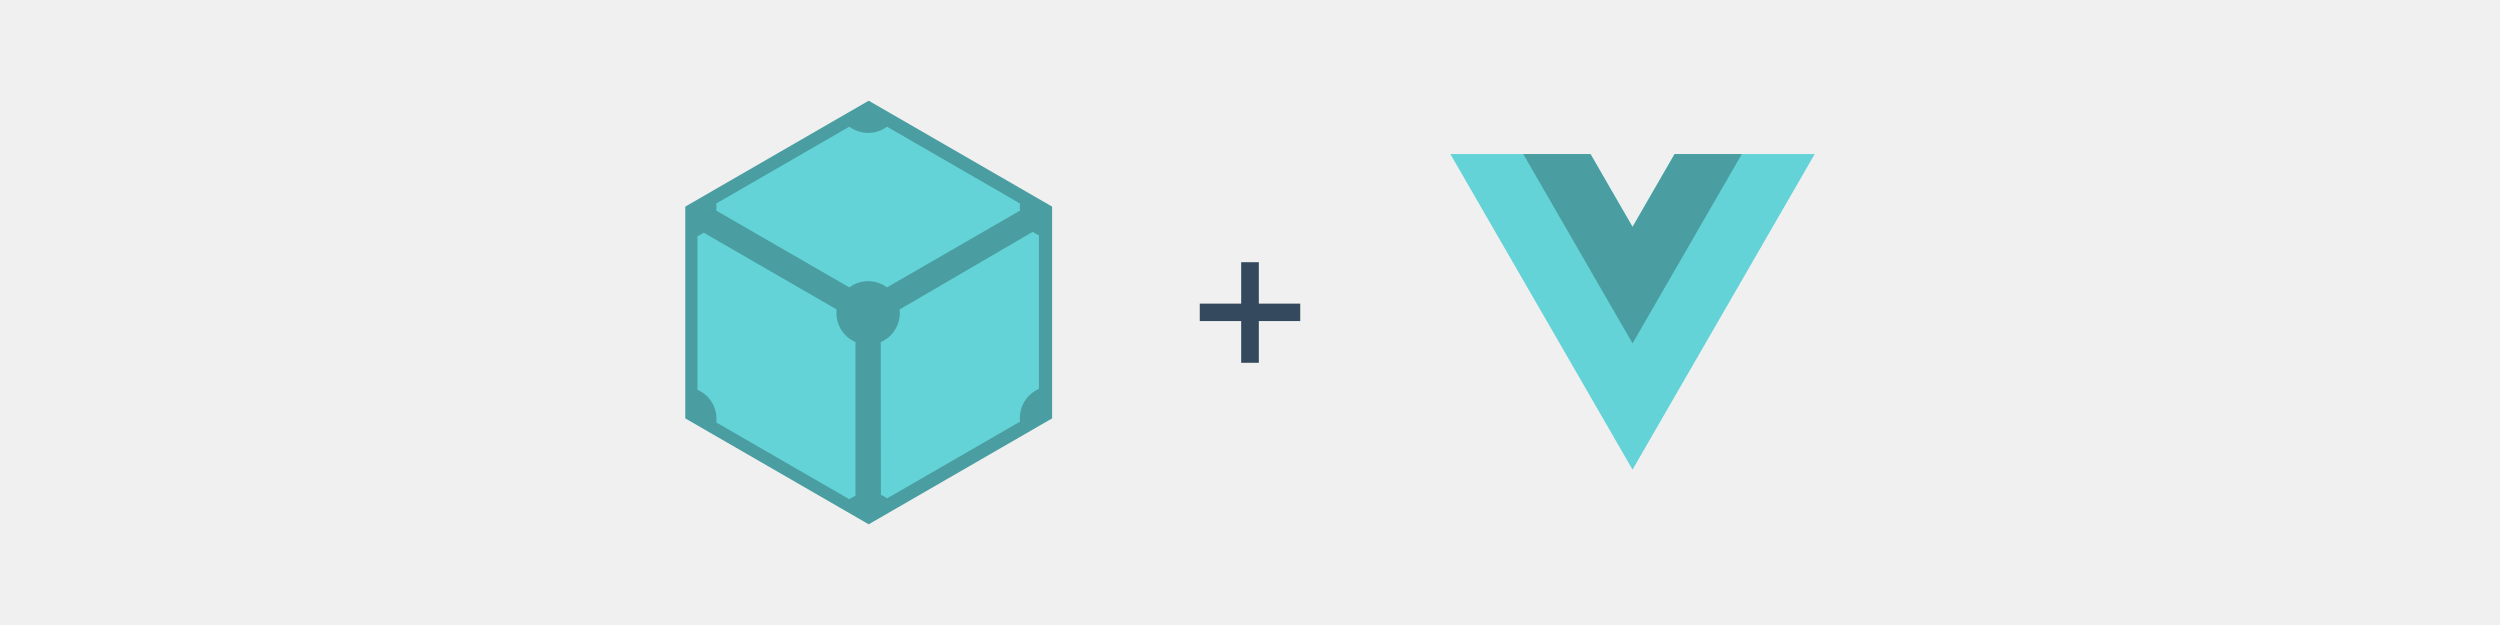
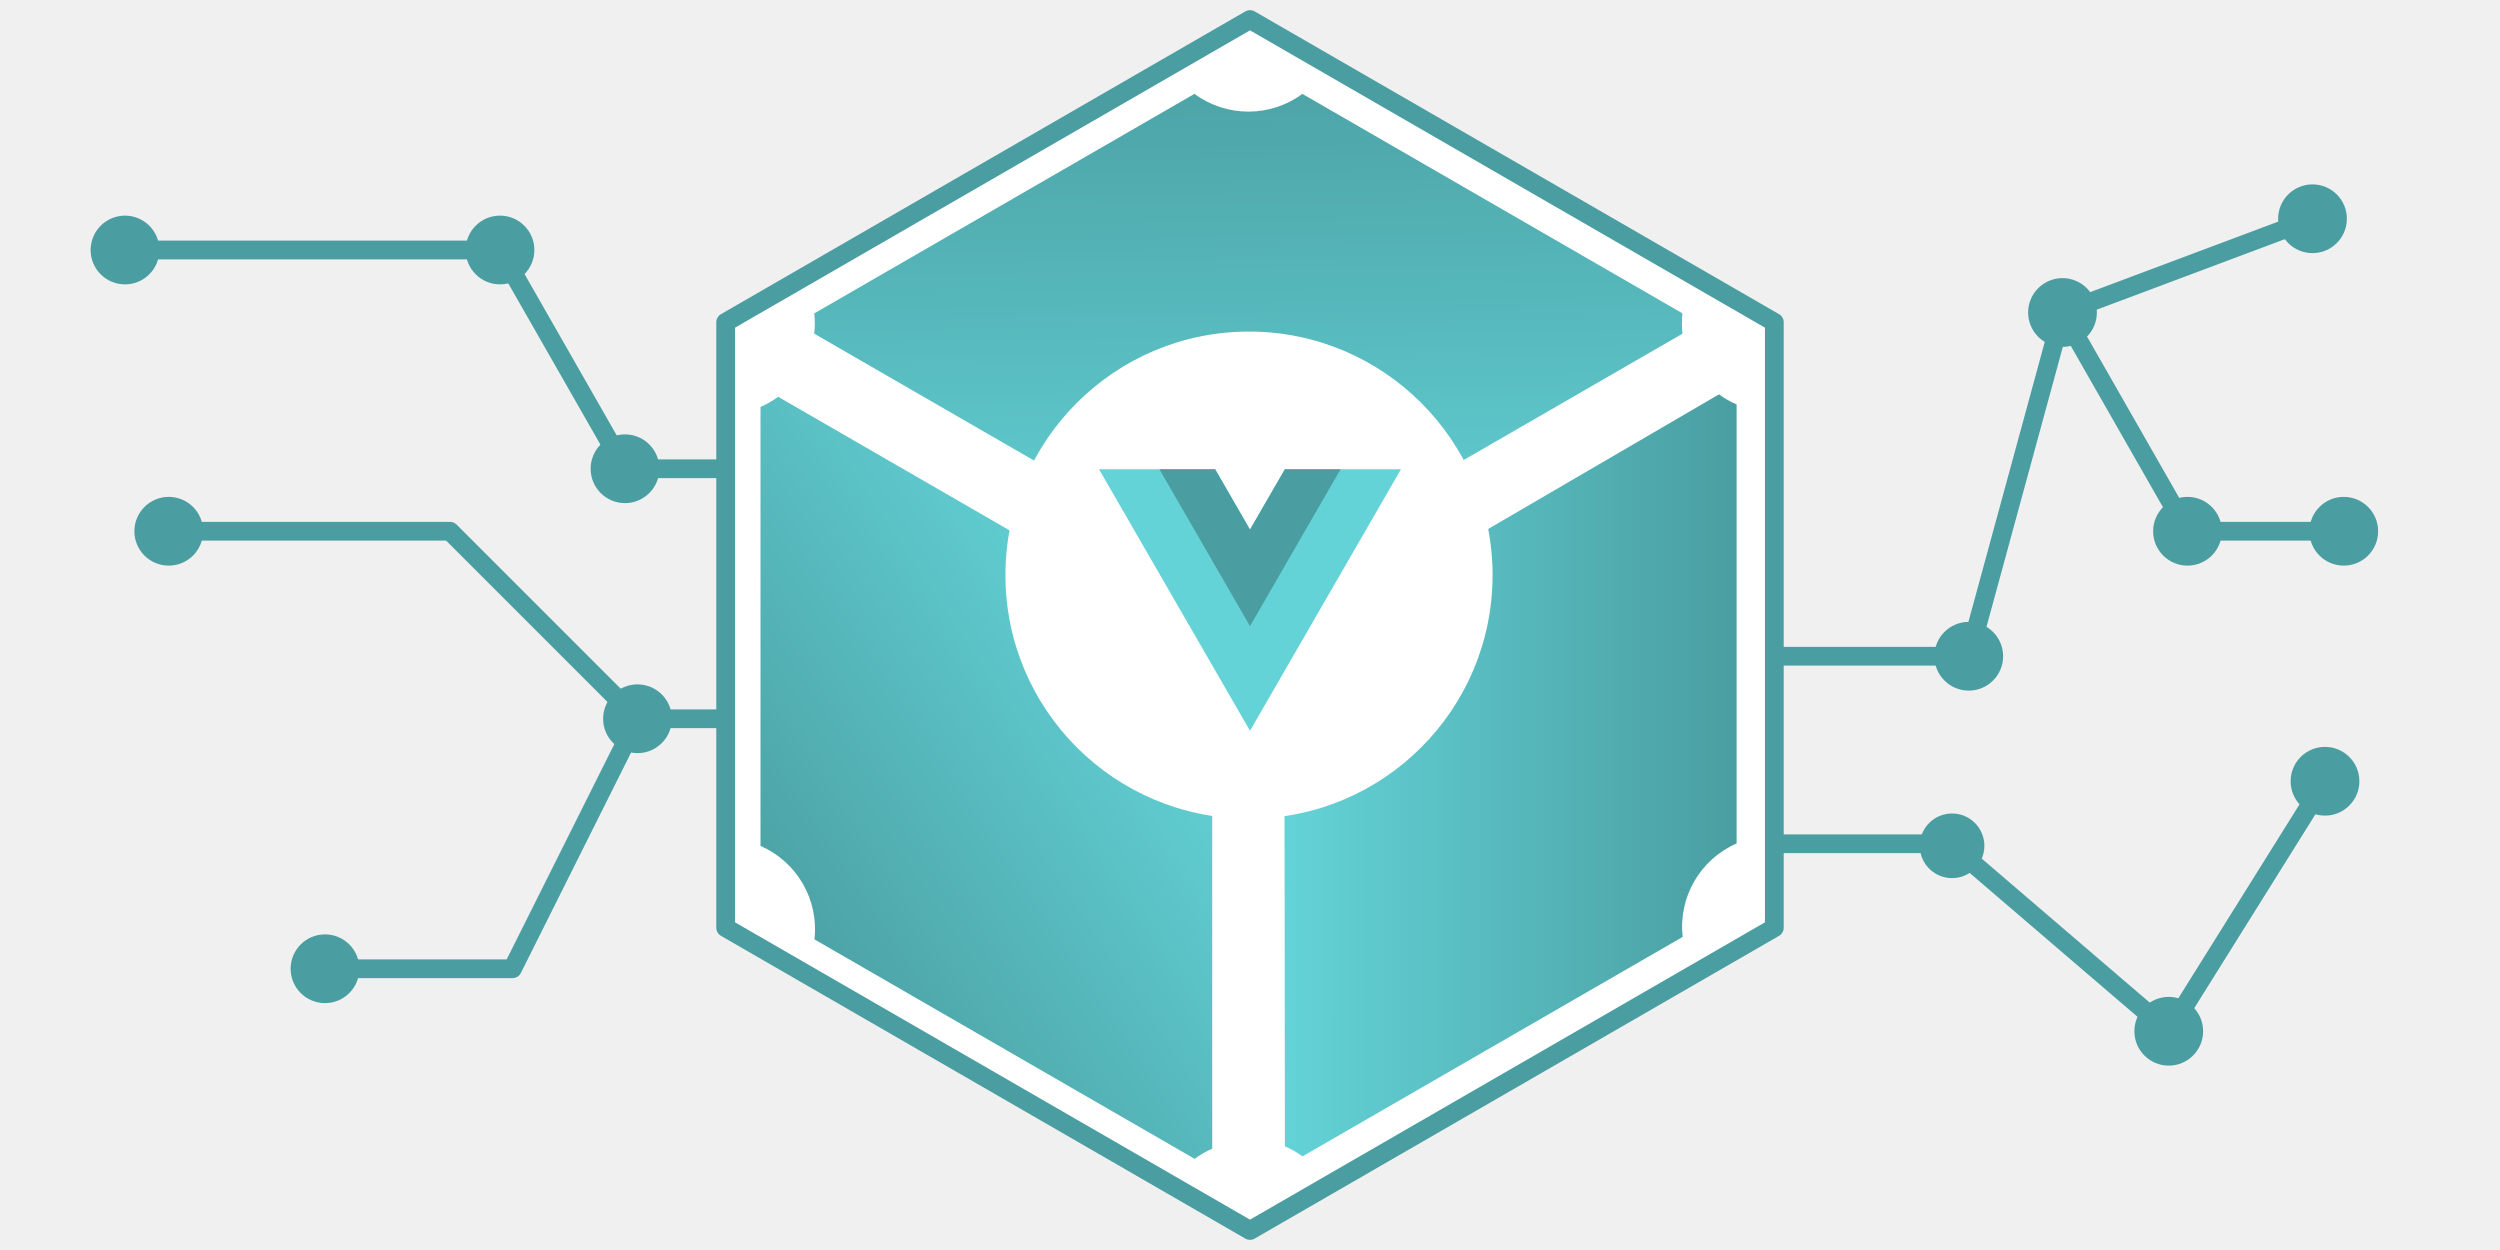
- <svg xmlns="http://www.w3.org/2000/svg" height="100%" stroke-miterlimit="10" style="fill-rule:nonzero;clip-rule:evenodd;stroke-linecap:round;stroke-linejoin:round;" version="1.1" viewBox="0 0 400 100" width="100%" xml:space="preserve">
-   <defs />
-   <g id="Untitled">
-     <path d="M138.991 16.112L109.644 33.056L109.644 66.944L138.991 83.888L168.338 66.944L168.338 33.056L138.991 16.112Z" fill="#4a9ea1" fill-rule="nonzero" opacity="1" stroke="none" />
-     <path d="M135.881 20.273L135.883 20.273C137.678 21.598 140.127 21.598 141.921 20.273L163.197 32.557C163.155 32.936 163.155 33.317 163.197 33.696L141.918 45.98C140.124 44.657 137.677 44.657 135.883 45.98L114.602 33.696C114.644 33.318 114.644 32.938 114.602 32.56L135.881 20.273Z" fill="#63d3d7" fill-rule="nonzero" opacity="1" stroke="none" />
-     <path d="M165.242 37.09C165.55 37.316 165.88 37.505 166.228 37.658L166.228 62.227C164.183 63.118 162.958 65.24 163.209 67.457L141.93 79.741C141.623 79.517 141.293 79.327 140.944 79.176L140.919 54.74C142.964 53.849 144.189 51.73 143.94 49.513L165.242 37.09Z" fill="#63d3d7" fill-rule="nonzero" opacity="1" stroke="none" />
-     <path d="M112.58 37.225L133.859 49.51C133.608 51.727 134.832 53.848 136.877 54.74L136.877 79.309C136.527 79.462 136.2 79.654 135.892 79.879L114.613 67.595C114.863 65.378 113.639 63.257 111.594 62.365L111.594 37.796C111.944 37.644 112.272 37.451 112.582 37.225L112.58 37.225Z" fill="#63d3d7" fill-rule="nonzero" opacity="1" stroke="none" />
-     <path d="M267.938 24.649L261.207 36.309L254.475 24.649L232.058 24.649L261.207 75.138L290.356 24.649L267.938 24.649Z" fill="#63d3d7" fill-rule="nonzero" opacity="1" stroke="none" />
-     <path d="M267.938 24.649L261.207 36.309L254.475 24.649L243.717 24.649L261.207 54.942L278.696 24.649L267.938 24.649Z" fill="#4a9ea1" fill-rule="nonzero" opacity="1" stroke="none" />
-     <path d="M198.588 58.047L198.588 51.37L191.961 51.37L191.961 48.58L198.588 48.58L198.588 41.953L201.412 41.953L201.412 48.58L208.039 48.58L208.039 51.37L201.412 51.37L201.412 58.047L198.588 58.047Z" fill="#34495e" fill-rule="nonzero" opacity="1" stroke="none" />
+ <svg xmlns="http://www.w3.org/2000/svg" xmlns:ns1="http://vectornator.io" height="100%" stroke-miterlimit="10" style="fill-rule:nonzero;clip-rule:evenodd;stroke-linecap:round;stroke-linejoin:round;" version="1.1" viewBox="0 0 400 200" width="100%" xml:space="preserve">
+   <defs>
+     <linearGradient gradientTransform="matrix(1 0 0 1 100 1.42109e-14)" gradientUnits="userSpaceOnUse" id="LinearGradient" x1="100.888" x2="99.42" y1="96.664" y2="3.717">
+       <stop offset="0" stop-color="#63d3d7" />
+       <stop offset="1" stop-color="#4a9ea1" />
+     </linearGradient>
+     <linearGradient gradientTransform="matrix(1 0 0 1 100 1.42109e-14)" gradientUnits="userSpaceOnUse" id="LinearGradient_2" x1="105.51" x2="177.859" y1="124.057" y2="124.057">
+       <stop offset="0" stop-color="#63d3d7" />
+       <stop offset="1" stop-color="#4a9ea1" />
+     </linearGradient>
+     <linearGradient gradientTransform="matrix(1 0 0 1 100 1.42109e-14)" gradientUnits="userSpaceOnUse" id="LinearGradient_3" x1="89.355" x2="20.757" y1="105.887" y2="151.531">
+       <stop offset="0" stop-color="#63d3d7" />
+       <stop offset="1" stop-color="#4a9ea1" />
+     </linearGradient>
+   </defs>
+   <g id="Untitled" ns1:layerName="Untitled">
+     <g opacity="1">
+       <path d="M52 155L82 155L102 115L147 115L252 135L312 135L347 165L372 125" fill="none" opacity="1" stroke="#4a9ea1" stroke-linecap="butt" stroke-linejoin="round" stroke-width="3" />
+       <path d="M24 40L80 40L100 75L190 75L255 105L315 105L330 50L350 85L375 85" fill="none" opacity="1" stroke="#4a9ea1" stroke-linecap="butt" stroke-linejoin="round" stroke-width="3" />
+       <path d="M15 40C15 37.239 17.239 35 20 35C22.761 35 25 37.239 25 40C25 42.761 22.761 45 20 45C17.239 45 15 42.761 15 40Z" fill="#4a9ea1" fill-rule="nonzero" opacity="1" stroke="#4a9ea1" stroke-linecap="butt" stroke-linejoin="round" stroke-width="1" />
+       <path d="M75 40C75 37.239 77.239 35 80 35C82.761 35 85 37.239 85 40C85 42.761 82.761 45 80 45C77.239 45 75 42.761 75 40Z" fill="#4a9ea1" fill-rule="nonzero" opacity="1" stroke="#4a9ea1" stroke-linecap="butt" stroke-linejoin="round" stroke-width="1" />
+       <path d="M310 105C310 102.239 312.239 100 315 100C317.761 100 320 102.239 320 105C320 107.761 317.761 110 315 110C312.239 110 310 107.761 310 105Z" fill="#4a9ea1" fill-rule="nonzero" opacity="1" stroke="#4a9ea1" stroke-linecap="butt" stroke-linejoin="round" stroke-width="1" />
+       <path d="M325 50C325 47.239 327.239 45 330 45C332.761 45 335 47.239 335 50C335 52.761 332.761 55 330 55C327.239 55 325 52.761 325 50Z" fill="#4a9ea1" fill-rule="nonzero" opacity="1" stroke="#4a9ea1" stroke-linecap="butt" stroke-linejoin="round" stroke-width="1" />
+       <path d="M345 85C345 82.239 347.239 80 350 80C352.761 80 355 82.239 355 85C355 87.761 352.761 90 350 90C347.239 90 345 87.761 345 85Z" fill="#4a9ea1" fill-rule="nonzero" opacity="1" stroke="#4a9ea1" stroke-linecap="butt" stroke-linejoin="round" stroke-width="1" />
+       <path d="M370 85C370 82.239 372.239 80 375 80C377.761 80 380 82.239 380 85C380 87.761 377.761 90 375 90C372.239 90 370 87.761 370 85Z" fill="#4a9ea1" fill-rule="nonzero" opacity="1" stroke="#4a9ea1" stroke-linecap="butt" stroke-linejoin="round" stroke-width="1" />
+       <path d="M102 115L72 85L27 85" fill="none" opacity="1" stroke="#4a9ea1" stroke-linecap="butt" stroke-linejoin="round" stroke-width="3" />
+       <path d="M22 85C22 82.239 24.239 80 27 80C29.761 80 32 82.239 32 85C32 87.761 29.761 90 27 90C24.239 90 22 87.761 22 85Z" fill="#4a9ea1" fill-rule="nonzero" opacity="1" stroke="#4a9ea1" stroke-linecap="butt" stroke-linejoin="round" stroke-width="1" />
+       <path d="M47 155C47 152.239 49.239 150 52 150C54.761 150 57 152.239 57 155C57 157.761 54.761 160 52 160C49.239 160 47 157.761 47 155Z" fill="#4a9ea1" fill-rule="nonzero" opacity="1" stroke="#4a9ea1" stroke-linecap="butt" stroke-linejoin="round" stroke-width="1" />
+       <path d="M97 115C97 112.239 99.239 110 102 110C104.761 110 107 112.239 107 115C107 117.761 104.761 120 102 120C99.239 120 97 117.761 97 115Z" fill="#4a9ea1" fill-rule="nonzero" opacity="1" stroke="#4a9ea1" stroke-linecap="butt" stroke-linejoin="round" stroke-width="1" />
+       <path d="M307.657 135.329C307.657 132.749 309.749 130.657 312.329 130.657C314.909 130.657 317 132.749 317 135.329C317 137.909 314.909 140 312.329 140C309.749 140 307.657 137.909 307.657 135.329Z" fill="#4a9ea1" fill-rule="nonzero" opacity="1" stroke="#4a9ea1" stroke-linecap="butt" stroke-linejoin="round" stroke-width="1" />
+       <path d="M342 165C342 162.239 344.239 160 347 160C349.761 160 352 162.239 352 165C352 167.761 349.761 170 347 170C344.239 170 342 167.761 342 165Z" fill="#4a9ea1" fill-rule="nonzero" opacity="1" stroke="#4a9ea1" stroke-linecap="butt" stroke-linejoin="round" stroke-width="1" />
+       <path d="M365 35C365 32.239 367.239 30 370 30C372.761 30 375 32.239 375 35C375 37.761 372.761 40 370 40C367.239 40 365 37.761 365 35Z" fill="#4a9ea1" fill-rule="nonzero" opacity="1" stroke="#4a9ea1" stroke-linecap="butt" stroke-linejoin="round" stroke-width="1" />
+       <path d="M367 125C367 122.239 369.239 120 372 120C374.761 120 377 122.239 377 125C377 127.761 374.761 130 372 130C369.239 130 367 127.761 367 125Z" fill="#4a9ea1" fill-rule="nonzero" opacity="1" stroke="#4a9ea1" stroke-linecap="butt" stroke-linejoin="round" stroke-width="1" />
+       <path d="M330 50L370 35" fill="none" opacity="1" stroke="#4a9ea1" stroke-linecap="butt" stroke-linejoin="round" stroke-width="3" />
+       <path d="M95 75C95 72.239 97.239 70 100 70C102.761 70 105 72.239 105 75C105 77.761 102.761 80 100 80C97.239 80 95 77.761 95 75Z" fill="#4a9ea1" fill-rule="nonzero" opacity="1" stroke="#4a9ea1" stroke-linecap="butt" stroke-linejoin="round" stroke-width="1" />
+     </g>
+     <path d="M200 3.125L116.106 51.562L116.106 148.437L200 196.875L283.894 148.437L283.894 51.562L200 3.125Z" fill="#ffffff" fill-rule="nonzero" opacity="1" stroke="#4a9ea1" stroke-linecap="round" stroke-linejoin="round" stroke-width="3" />
+     <path d="M191.108 15.02L191.116 15.02C196.246 18.807 203.246 18.807 208.376 15.02L269.197 50.138C269.075 51.219 269.075 52.31 269.197 53.391L208.368 88.508C203.239 84.725 196.244 84.725 191.116 88.508L130.278 53.391C130.4 52.313 130.4 51.224 130.278 50.146L191.108 15.02Z" fill="url(#LinearGradient)" fill-rule="nonzero" opacity="1" stroke="none" />
+     <path d="M275.042 63.095C275.922 63.74 276.866 64.281 277.859 64.717L277.859 134.952C272.013 137.501 268.513 143.565 269.229 149.903L208.4 185.02C207.524 184.378 206.579 183.836 205.582 183.405L205.51 113.55C211.356 111.004 214.859 104.944 214.148 98.607L275.042 63.095Z" fill="url(#LinearGradient_2)" fill-rule="nonzero" opacity="1" stroke="none" />
+     <path d="M124.498 63.482L185.328 98.599C184.611 104.937 188.112 111.001 193.957 113.55L193.957 183.785C192.956 184.221 192.02 184.77 191.14 185.415L130.311 150.298C131.027 143.961 127.527 137.897 121.681 135.347L121.681 65.113C122.682 64.677 123.618 64.128 124.506 63.482L124.498 63.482Z" fill="url(#LinearGradient_3)" fill-rule="nonzero" opacity="1" stroke="none" />
+     <path d="M160.87 92.022C160.87 70.499 178.318 53.051 199.841 53.051C221.364 53.051 238.812 70.499 238.812 92.022C238.812 113.545 221.364 130.993 199.841 130.993C178.318 130.993 160.87 113.545 160.87 92.022Z" fill="#ffffff" fill-rule="nonzero" opacity="1" stroke="none" />
+     <g opacity="1">
+       <path d="M205.579 75.08L200 84.742L194.421 75.08L175.844 75.08L200 116.92L224.156 75.08L205.579 75.08Z" fill="#63d3d7" fill-rule="nonzero" opacity="1" stroke="none" />
+       <path d="M205.579 75.08L200 84.742L194.421 75.08L185.506 75.08L200 100.184L214.494 75.08L205.579 75.08Z" fill="#4a9ea1" fill-rule="nonzero" opacity="1" stroke="none" />
+     </g>
  </g>
</svg>
